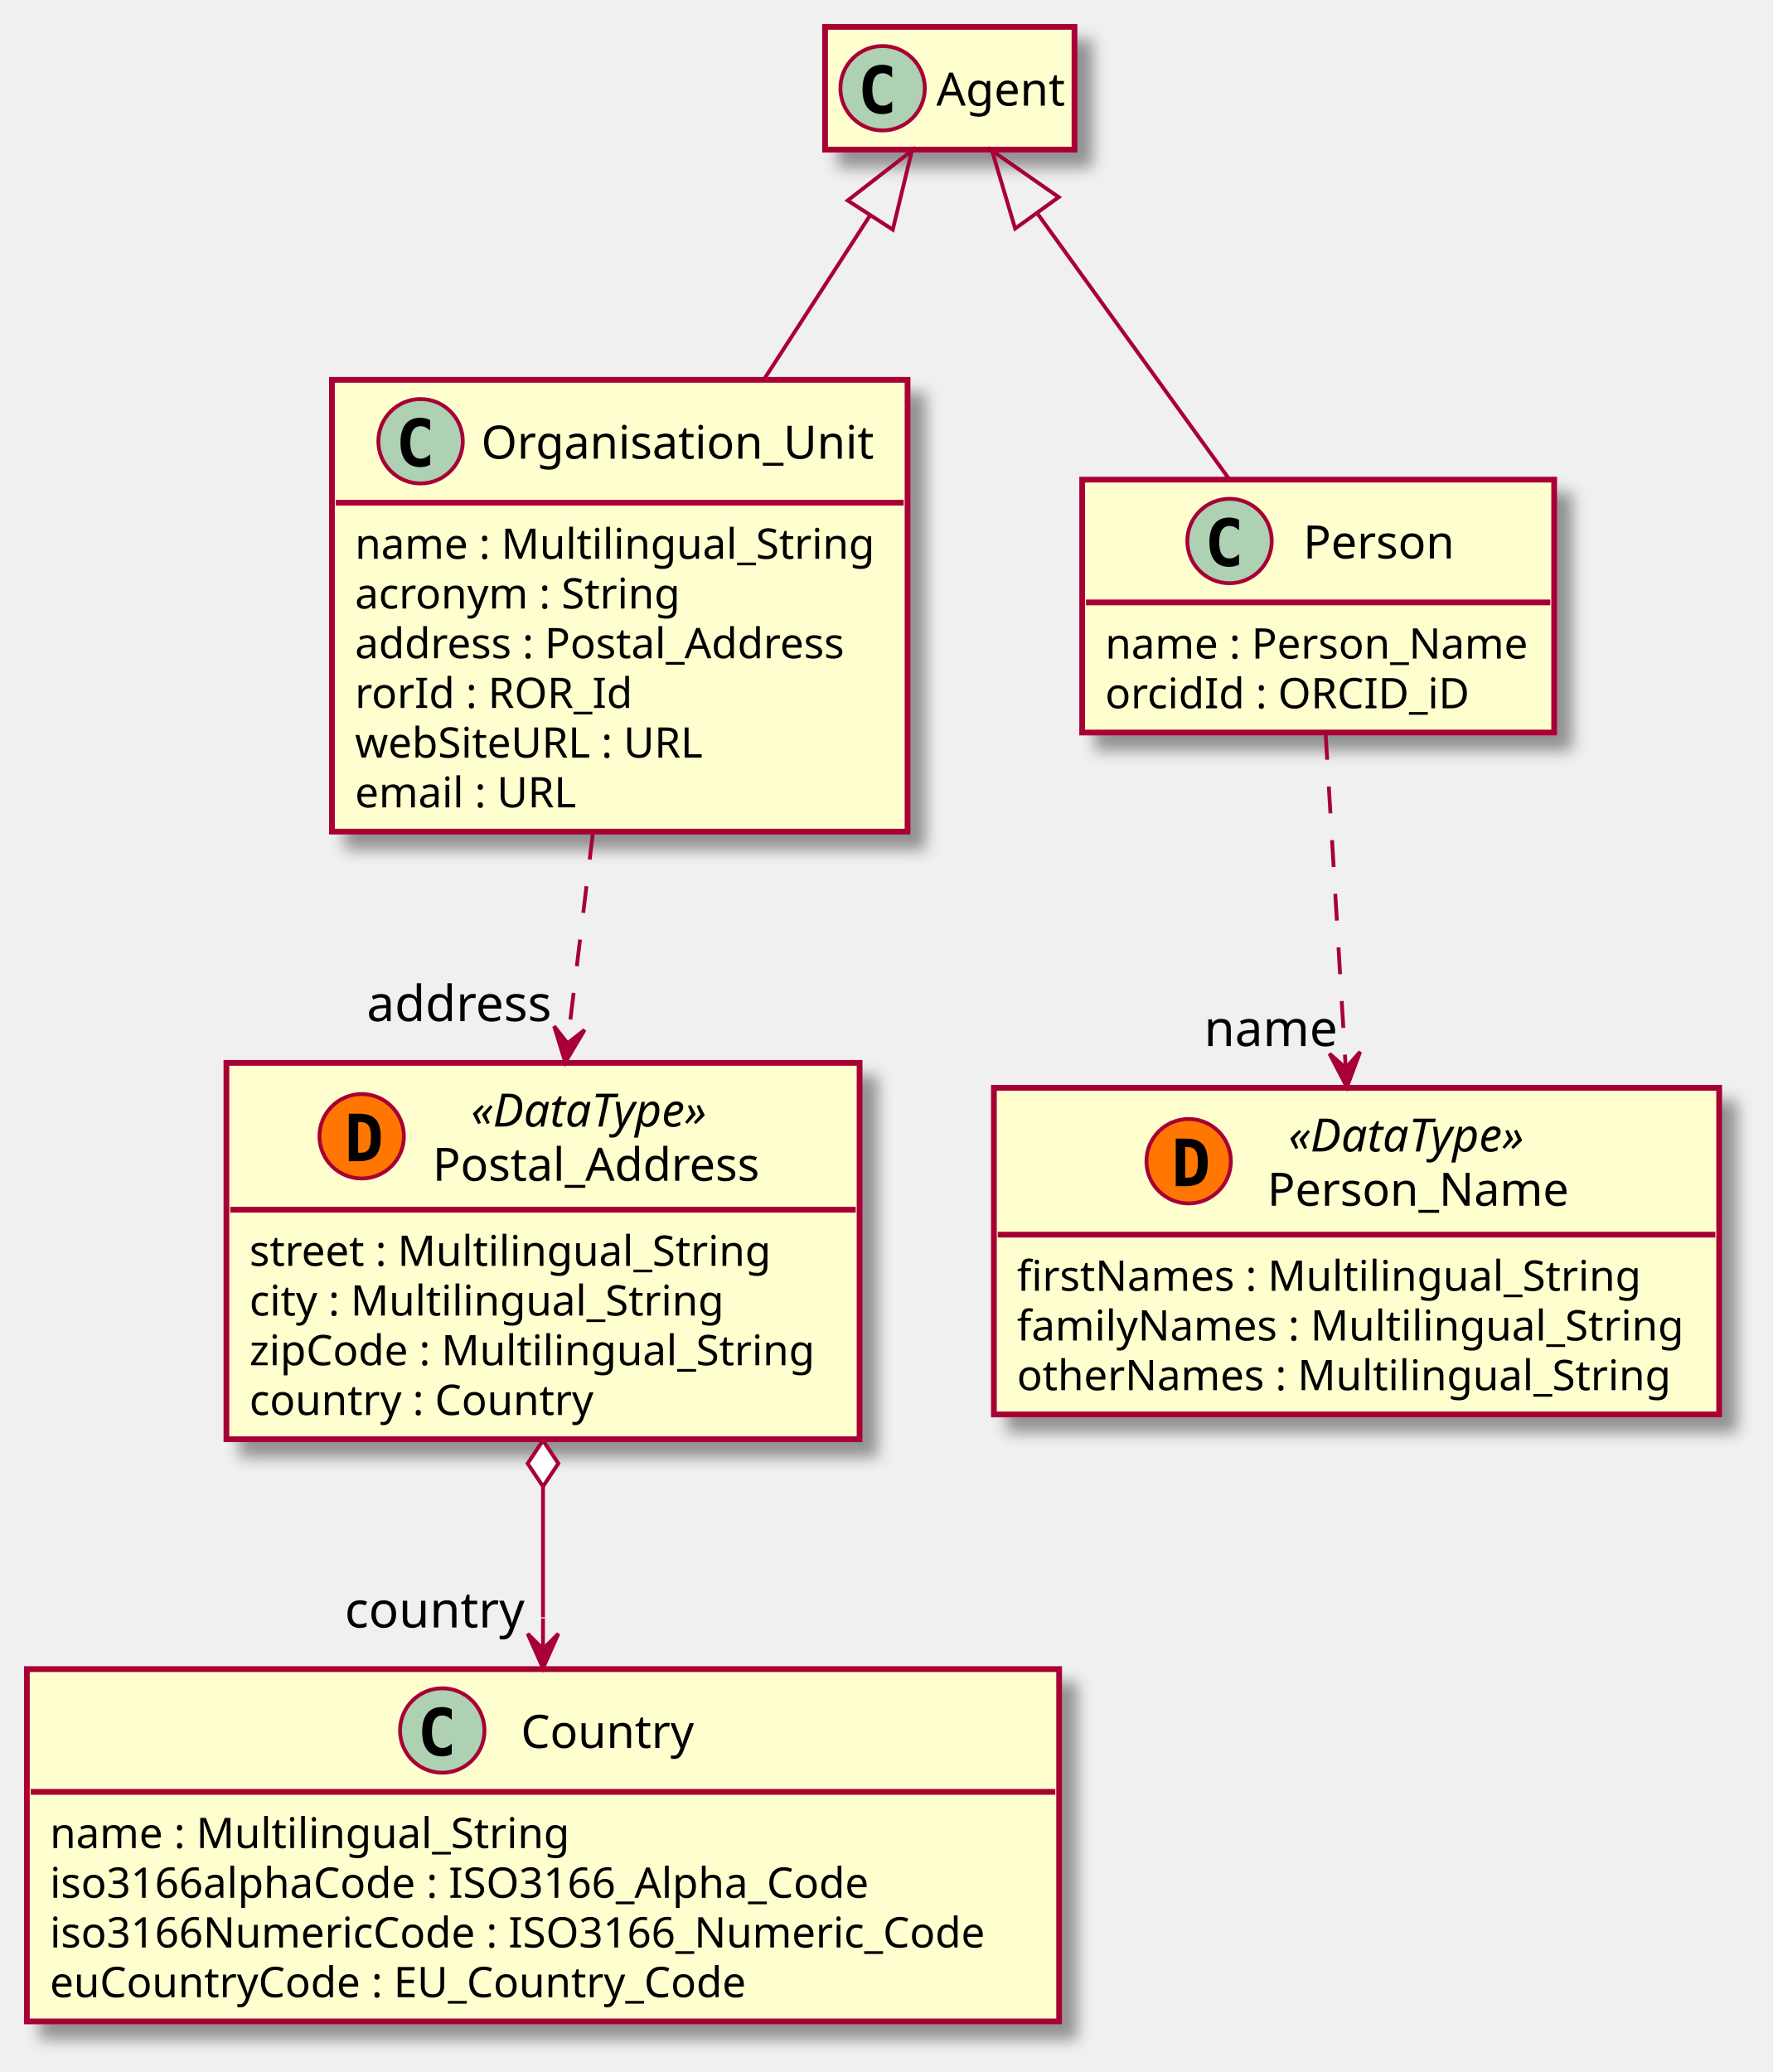
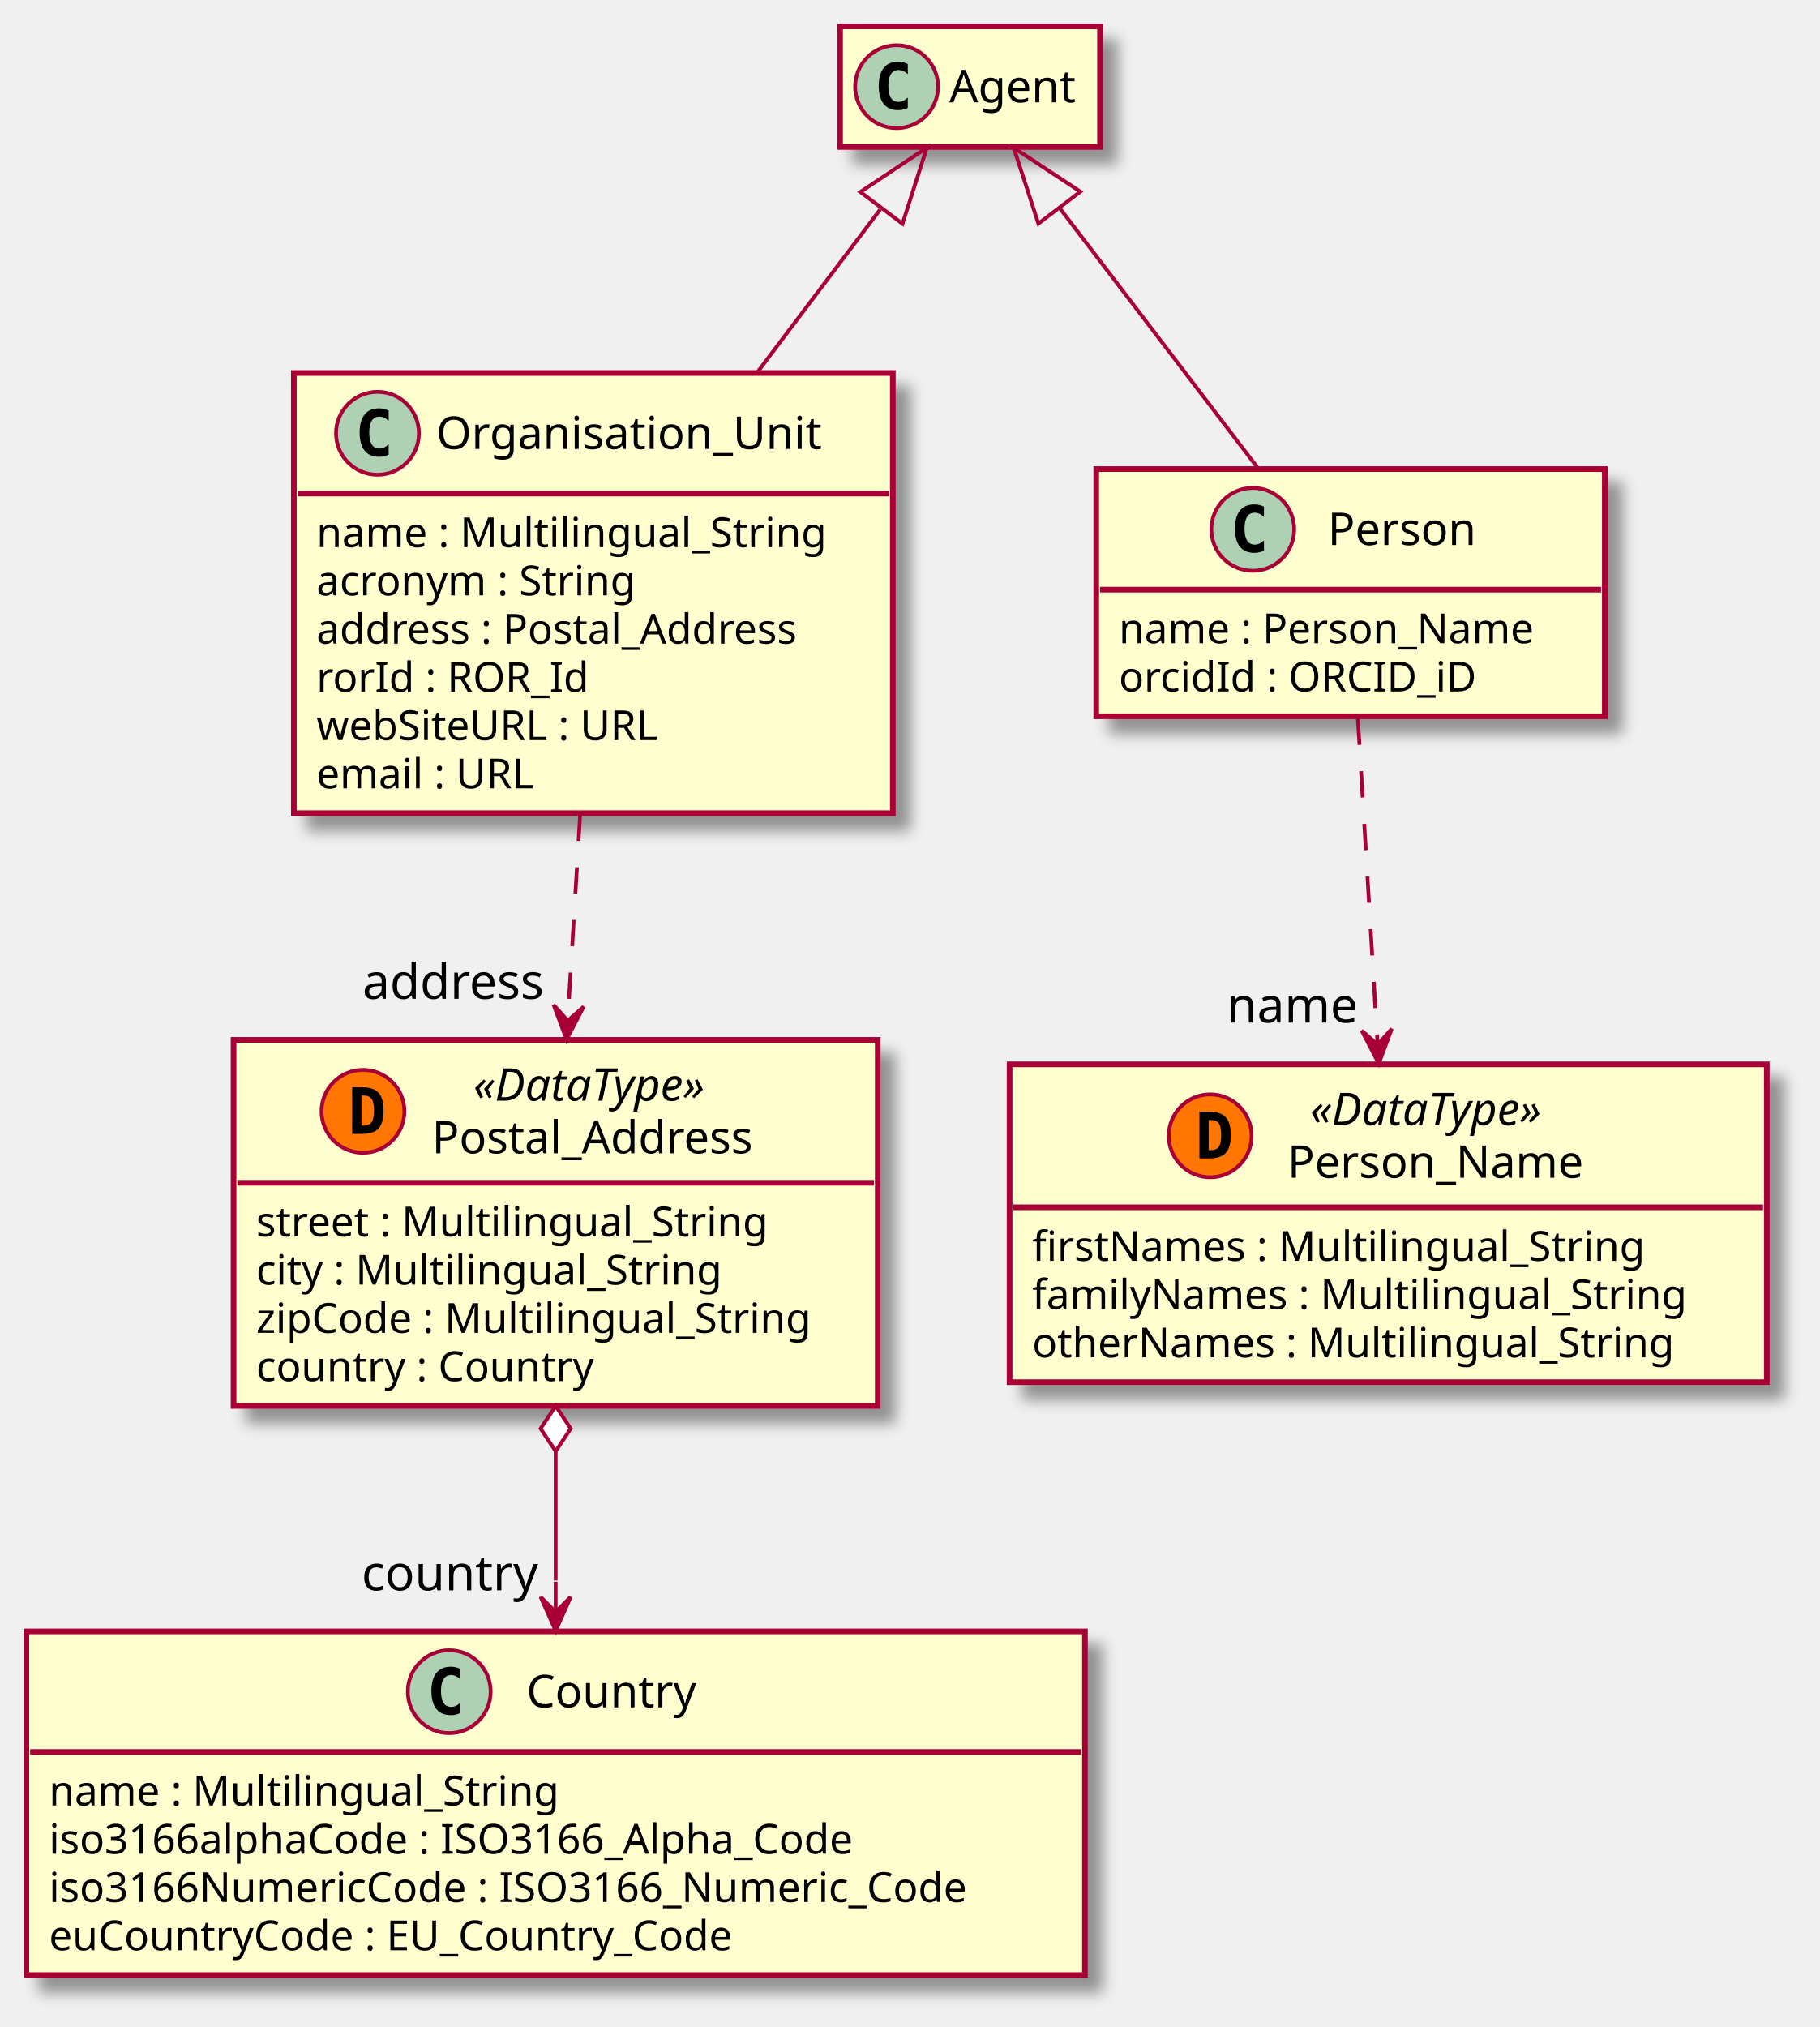
- <svg xmlns="http://www.w3.org/2000/svg" contentScriptType="application/ecmascript" contentStyleType="text/css" height="540px" preserveAspectRatio="none" style="width:462px;height:540px;background:#FFFFFF;" version="1.1" viewBox="0 0 462 540" width="462px" zoomAndPan="magnify">
+ <svg xmlns="http://www.w3.org/2000/svg" contentScriptType="application/ecmascript" contentStyleType="text/css" height="538px" preserveAspectRatio="none" style="width:483px;height:538px;background:#FFFFFF;" version="1.1" viewBox="0 0 483 538" width="483px" zoomAndPan="magnify">
  <defs>
    <filter height="300%" id="frswi3stv9ldu" width="300%" x="-1" y="-1">
      <feGaussianBlur result="blurOut" stdDeviation="2.0" />
      <feColorMatrix in="blurOut" result="blurOut2" type="matrix" values="0 0 0 0 0 0 0 0 0 0 0 0 0 0 0 0 0 0 .4 0" />
      <feOffset dx="4.0" dy="4.0" in="blurOut2" result="blurOut3" />
      <feBlend in="SourceGraphic" in2="blurOut3" mode="normal" />
    </filter>
  </defs>
  <g>
-     <rect codeLine="19" fill="#FEFECE" filter="url(#frswi3stv9ldu)" height="32" id="Agent" style="stroke:#A80036;stroke-width:1.5;" width="65" x="215" y="7" />
-     <ellipse cx="230" cy="23" fill="#ADD1B2" rx="11" ry="11" style="stroke:#A80036;stroke-width:1.0;" />
-     <path d="M232.473,29.143 Q231.892,29.442 231.253,29.591 Q230.614,29.741 229.908,29.741 Q227.401,29.741 226.082,28.089 Q224.762,26.437 224.762,23.316 Q224.762,20.186 226.082,18.535 Q227.401,16.883 229.908,16.883 Q230.614,16.883 231.261,17.032 Q231.909,17.182 232.473,17.48 L232.473,20.203 Q231.842,19.622 231.249,19.352 Q230.655,19.082 230.024,19.082 Q228.68,19.082 227.995,20.149 Q227.31,21.216 227.31,23.316 Q227.31,25.408 227.995,26.474 Q228.68,27.541 230.024,27.541 Q230.655,27.541 231.249,27.271 Q231.842,27.002 232.473,26.42 Z " fill="#000000" />
-     <text fill="#000000" font-family="sans-serif" font-size="12" lengthAdjust="spacing" textLength="33" x="244" y="27.535">Agent</text>
-     <rect codeLine="22" fill="#FEFECE" filter="url(#frswi3stv9ldu)" height="117.731" id="Organisation_Unit" style="stroke:#A80036;stroke-width:1.5;" width="150" x="86.5" y="99" />
-     <ellipse cx="109.6" cy="115" fill="#ADD1B2" rx="11" ry="11" style="stroke:#A80036;stroke-width:1.0;" />
-     <path d="M112.073,121.143 Q111.492,121.442 110.853,121.591 Q110.214,121.741 109.508,121.741 Q107.001,121.741 105.681,120.089 Q104.362,118.437 104.362,115.316 Q104.362,112.186 105.681,110.535 Q107.001,108.883 109.508,108.883 Q110.214,108.883 110.861,109.032 Q111.509,109.182 112.073,109.481 L112.073,112.203 Q111.442,111.622 110.849,111.352 Q110.255,111.082 109.624,111.082 Q108.28,111.082 107.595,112.149 Q106.91,113.216 106.91,115.316 Q106.91,117.408 107.595,118.474 Q108.28,119.541 109.624,119.541 Q110.255,119.541 110.849,119.271 Q111.442,119.001 112.073,118.42 Z " fill="#000000" />
-     <text fill="#000000" font-family="sans-serif" font-size="12" lengthAdjust="spacing" textLength="100" x="125.4" y="119.535">Organisation_Unit</text>
-     <line style="stroke:#A80036;stroke-width:1.5;" x1="87.5" x2="235.5" y1="131" y2="131" />
-     <text fill="#000000" font-family="sans-serif" font-size="11" lengthAdjust="spacing" textLength="138" x="92.5" y="145.635">name : Multilingual_String</text>
-     <text fill="#000000" font-family="sans-serif" font-size="11" lengthAdjust="spacing" textLength="88" x="92.5" y="158.59">acronym : String</text>
-     <text fill="#000000" font-family="sans-serif" font-size="11" lengthAdjust="spacing" textLength="135" x="92.5" y="171.545">address : Postal_Address</text>
-     <text fill="#000000" font-family="sans-serif" font-size="11" lengthAdjust="spacing" textLength="75" x="92.5" y="184.5">rorId : ROR_Id</text>
-     <text fill="#000000" font-family="sans-serif" font-size="11" lengthAdjust="spacing" textLength="91" x="92.5" y="197.455">webSiteURL : URL</text>
-     <text fill="#000000" font-family="sans-serif" font-size="11" lengthAdjust="spacing" textLength="58" x="92.5" y="210.41">email : URL</text>
-     <rect codeLine="30" fill="#FEFECE" filter="url(#frswi3stv9ldu)" height="65.91" id="Person" style="stroke:#A80036;stroke-width:1.5;" width="123" x="282" y="125" />
-     <ellipse cx="320.4" cy="141" fill="#ADD1B2" rx="11" ry="11" style="stroke:#A80036;stroke-width:1.0;" />
-     <path d="M322.873,147.143 Q322.292,147.442 321.653,147.591 Q321.014,147.741 320.308,147.741 Q317.801,147.741 316.481,146.089 Q315.162,144.437 315.162,141.316 Q315.162,138.186 316.481,136.535 Q317.801,134.883 320.308,134.883 Q321.014,134.883 321.661,135.032 Q322.309,135.182 322.873,135.481 L322.873,138.203 Q322.242,137.622 321.649,137.352 Q321.055,137.083 320.424,137.083 Q319.08,137.083 318.395,138.149 Q317.71,139.216 317.71,141.316 Q317.71,143.408 318.395,144.474 Q319.08,145.541 320.424,145.541 Q321.055,145.541 321.649,145.271 Q322.242,145.001 322.873,144.42 Z " fill="#000000" />
-     <text fill="#000000" font-family="sans-serif" font-size="12" lengthAdjust="spacing" textLength="39" x="339.6" y="145.535">Person</text>
-     <line style="stroke:#A80036;stroke-width:1.5;" x1="283" x2="404" y1="157" y2="157" />
-     <text fill="#000000" font-family="sans-serif" font-size="11" lengthAdjust="spacing" textLength="111" x="288" y="171.635">name : Person_Name</text>
-     <text fill="#000000" font-family="sans-serif" font-size="11" lengthAdjust="spacing" textLength="99" x="288" y="184.59">orcidId : ORCID_iD</text>
-     <rect codeLine="34" fill="#FEFECE" filter="url(#frswi3stv9ldu)" height="85.131" id="Person_Name" style="stroke:#A80036;stroke-width:1.5;" width="189" x="259" y="283.5" />
-     <ellipse cx="309.75" cy="302.633" fill="#FF7700" rx="11" ry="11" style="stroke:#A80036;stroke-width:1.0;" />
-     <path d="M308.836,298.948 L308.836,306.925 L309.5,306.925 Q310.944,306.925 311.559,306.016 Q312.173,305.107 312.173,302.924 Q312.173,300.757 311.559,299.853 Q310.944,298.948 309.5,298.948 Z M306.387,296.74 L309.01,296.74 Q312.048,296.74 313.385,298.188 Q314.721,299.637 314.721,302.924 Q314.721,306.219 313.385,307.676 Q312.048,309.133 309.01,309.133 L306.387,309.133 Z " fill="#000000" />
-     <text fill="#000000" font-family="sans-serif" font-size="12" font-style="italic" lengthAdjust="spacing" textLength="68" x="335.75" y="300.102">«DataType»</text>
-     <text fill="#000000" font-family="sans-serif" font-size="12" lengthAdjust="spacing" textLength="79" x="330.25" y="314.234">Person_Name</text>
-     <line style="stroke:#A80036;stroke-width:1.5;" x1="260" x2="447" y1="321.766" y2="321.766" />
-     <text fill="#000000" font-family="sans-serif" font-size="11" lengthAdjust="spacing" textLength="167" x="265" y="336.4">firstNames : Multilingual_String</text>
-     <text fill="#000000" font-family="sans-serif" font-size="11" lengthAdjust="spacing" textLength="177" x="265" y="349.356">familyNames : Multilingual_String</text>
-     <text fill="#000000" font-family="sans-serif" font-size="11" lengthAdjust="spacing" textLength="174" x="265" y="362.31">otherNames : Multilingual_String</text>
-     <rect codeLine="39" fill="#FEFECE" filter="url(#frswi3stv9ldu)" height="98.086" id="Postal_Address" style="stroke:#A80036;stroke-width:1.5;" width="165" x="59" y="277" />
-     <ellipse cx="94.25" cy="296.133" fill="#FF7700" rx="11" ry="11" style="stroke:#A80036;stroke-width:1.0;" />
-     <path d="M93.336,292.448 L93.336,300.425 L94,300.425 Q95.444,300.425 96.059,299.516 Q96.673,298.607 96.673,296.424 Q96.673,294.257 96.059,293.353 Q95.444,292.448 94,292.448 Z M90.887,290.24 L93.51,290.24 Q96.548,290.24 97.885,291.688 Q99.221,293.137 99.221,296.424 Q99.221,299.719 97.885,301.176 Q96.548,302.633 93.51,302.633 L90.887,302.633 Z " fill="#000000" />
-     <text fill="#000000" font-family="sans-serif" font-size="12" font-style="italic" lengthAdjust="spacing" textLength="68" x="122.75" y="293.602">«DataType»</text>
-     <text fill="#000000" font-family="sans-serif" font-size="12" lengthAdjust="spacing" textLength="88" x="112.75" y="307.734">Postal_Address</text>
-     <line style="stroke:#A80036;stroke-width:1.5;" x1="60" x2="223" y1="315.266" y2="315.266" />
-     <text fill="#000000" font-family="sans-serif" font-size="11" lengthAdjust="spacing" textLength="140" x="65" y="329.9">street : Multilingual_String</text>
-     <text fill="#000000" font-family="sans-serif" font-size="11" lengthAdjust="spacing" textLength="128" x="65" y="342.856">city : Multilingual_String</text>
-     <text fill="#000000" font-family="sans-serif" font-size="11" lengthAdjust="spacing" textLength="153" x="65" y="355.81">zipCode : Multilingual_String</text>
-     <text fill="#000000" font-family="sans-serif" font-size="11" lengthAdjust="spacing" textLength="95" x="65" y="368.766">country : Country</text>
-     <rect codeLine="45" fill="#FEFECE" filter="url(#frswi3stv9ldu)" height="91.82" id="Country" style="stroke:#A80036;stroke-width:1.5;" width="269" x="7" y="435" />
-     <ellipse cx="115.25" cy="451" fill="#ADD1B2" rx="11" ry="11" style="stroke:#A80036;stroke-width:1.0;" />
-     <path d="M117.723,457.143 Q117.142,457.442 116.503,457.591 Q115.864,457.741 115.158,457.741 Q112.651,457.741 111.332,456.089 Q110.012,454.437 110.012,451.316 Q110.012,448.187 111.332,446.535 Q112.651,444.883 115.158,444.883 Q115.864,444.883 116.511,445.032 Q117.159,445.182 117.723,445.481 L117.723,448.203 Q117.092,447.622 116.499,447.352 Q115.905,447.082 115.274,447.082 Q113.93,447.082 113.245,448.149 Q112.56,449.216 112.56,451.316 Q112.56,453.408 113.245,454.474 Q113.93,455.541 115.274,455.541 Q115.905,455.541 116.499,455.271 Q117.092,455.002 117.723,454.42 Z " fill="#000000" />
-     <text fill="#000000" font-family="sans-serif" font-size="12" lengthAdjust="spacing" textLength="44" x="135.75" y="455.535">Country</text>
-     <line style="stroke:#A80036;stroke-width:1.5;" x1="8" x2="275" y1="467" y2="467" />
-     <text fill="#000000" font-family="sans-serif" font-size="11" lengthAdjust="spacing" textLength="138" x="13" y="481.635">name : Multilingual_String</text>
-     <text fill="#000000" font-family="sans-serif" font-size="11" lengthAdjust="spacing" textLength="227" x="13" y="494.59">iso3166alphaCode : ISO3166_Alpha_Code</text>
-     <text fill="#000000" font-family="sans-serif" font-size="11" lengthAdjust="spacing" textLength="257" x="13" y="507.545">iso3166NumericCode : ISO3166_Numeric_Code</text>
-     <text fill="#000000" font-family="sans-serif" font-size="11" lengthAdjust="spacing" textLength="192" x="13" y="520.5">euCountryCode : EU_Country_Code</text>
-     <path codeLine="51" d="M141.5,387.41 C141.5,387.41 141.5,410.75 141.5,421.5 " fill="none" id="Postal_Address-Country" style="stroke:#A80036;stroke-width:1.0;" />
-     <polygon fill="#A80036" points="141.5,434.77,145.5,425.77,141.5,429.77,137.5,425.77,141.5,434.77" style="stroke:#A80036;stroke-width:1.0;" />
-     <line style="stroke:#A80036;stroke-width:1.0;" x1="141.5" x2="141.5" y1="429.77" y2="421.77" />
-     <polygon fill="#FFFFFF" points="141.5,375.41,137.5,381.41,141.5,387.41,145.5,381.41,141.5,375.41" style="stroke:#A80036;stroke-width:1.0;" />
-     <text fill="#000000" font-family="sans-serif" font-size="13" lengthAdjust="spacing" textLength="48" x="89.825" y="424.149">country</text>
-     <path codeLine="88" d="M345.43,191.01 C346.92,215.75 349,250.37 350.68,278.22 " fill="none" id="Person-to-Person_Name" style="stroke:#A80036;stroke-width:1.0;stroke-dasharray:7.0,7.0;" />
-     <polygon fill="#A80036" points="350.99,283.34,354.444,274.117,350.69,278.349,346.458,274.596,350.99,283.34" style="stroke:#A80036;stroke-width:1.0;" />
-     <text fill="#000000" font-family="sans-serif" font-size="13" lengthAdjust="spacing" textLength="34" x="313.759" y="272.615">name</text>
-     <path codeLine="89" d="M270.34,55.64 C285.4,76.51 305.08,103.77 320.23,124.76 " fill="none" id="Agent-backto-Person" style="stroke:#A80036;stroke-width:1.0;" />
-     <polygon fill="none" points="264.54,59.57,258.51,39.26,275.89,51.38,264.54,59.57" style="stroke:#A80036;stroke-width:1.0;" />
-     <path codeLine="90" d="M226.76,56.08 C218.43,68.96 208.56,84.22 199.06,98.92 " fill="none" id="Agent-backto-Organisation_Unit" style="stroke:#A80036;stroke-width:1.0;" />
-     <polygon fill="none" points="220.9,52.25,237.63,39.26,232.65,59.85,220.9,52.25" style="stroke:#A80036;stroke-width:1.0;" />
-     <path codeLine="91" d="M154.5,217.06 C152.37,234.77 150.04,254.15 147.94,271.54 " fill="none" id="Organisation_Unit-to-Postal_Address" style="stroke:#A80036;stroke-width:1.0;stroke-dasharray:7.0,7.0;" />
-     <polygon fill="#A80036" points="147.3,276.86,152.35,268.404,147.899,271.896,144.407,267.446,147.3,276.86" style="stroke:#A80036;stroke-width:1.0;" />
-     <text fill="#000000" font-family="sans-serif" font-size="13" lengthAdjust="spacing" textLength="49" x="95.553" y="266.126">address</text>
+     <rect codeLine="19" fill="#FEFECE" filter="url(#frswi3stv9ldu)" height="32" id="Agent" style="stroke:#A80036;stroke-width:1.5;" width="69" x="223" y="7" />
+     <ellipse cx="238" cy="23" fill="#ADD1B2" rx="11" ry="11" style="stroke:#A80036;stroke-width:1.0;" />
+     <path d="M240.969,28.641 Q240.391,28.938 239.75,29.078 Q239.109,29.234 238.406,29.234 Q235.906,29.234 234.578,27.594 Q233.266,25.938 233.266,22.812 Q233.266,19.688 234.578,18.031 Q235.906,16.375 238.406,16.375 Q239.109,16.375 239.75,16.531 Q240.406,16.688 240.969,16.984 L240.969,19.703 Q240.344,19.125 239.75,18.859 Q239.156,18.578 238.531,18.578 Q237.188,18.578 236.5,19.656 Q235.812,20.719 235.812,22.812 Q235.812,24.906 236.5,25.984 Q237.188,27.047 238.531,27.047 Q239.156,27.047 239.75,26.781 Q240.344,26.5 240.969,25.922 L240.969,28.641 Z " fill="#000000" />
+     <text fill="#000000" font-family="sans-serif" font-size="12" lengthAdjust="spacing" textLength="37" x="252" y="27.154">Agent</text>
+     <rect codeLine="22" fill="#FEFECE" filter="url(#frswi3stv9ldu)" height="116.828" id="Organisation_Unit" style="stroke:#A80036;stroke-width:1.5;" width="159" x="78" y="99" />
+     <ellipse cx="100.2" cy="115" fill="#ADD1B2" rx="11" ry="11" style="stroke:#A80036;stroke-width:1.0;" />
+     <path d="M103.169,120.641 Q102.591,120.938 101.95,121.078 Q101.309,121.234 100.606,121.234 Q98.106,121.234 96.778,119.594 Q95.466,117.938 95.466,114.812 Q95.466,111.688 96.778,110.031 Q98.106,108.375 100.606,108.375 Q101.309,108.375 101.95,108.531 Q102.606,108.688 103.169,108.984 L103.169,111.703 Q102.544,111.125 101.95,110.859 Q101.356,110.578 100.731,110.578 Q99.388,110.578 98.7,111.656 Q98.013,112.719 98.013,114.812 Q98.013,116.906 98.7,117.984 Q99.388,119.047 100.731,119.047 Q101.356,119.047 101.95,118.781 Q102.544,118.5 103.169,117.922 L103.169,120.641 Z " fill="#000000" />
+     <text fill="#000000" font-family="sans-serif" font-size="12" lengthAdjust="spacing" textLength="111" x="115.8" y="119.154">Organisation_Unit</text>
+     <line style="stroke:#A80036;stroke-width:1.5;" x1="79" x2="236" y1="131" y2="131" />
+     <text fill="#000000" font-family="sans-serif" font-size="11" lengthAdjust="spacing" textLength="147" x="84" y="145.21">name : Multilingual_String</text>
+     <text fill="#000000" font-family="sans-serif" font-size="11" lengthAdjust="spacing" textLength="95" x="84" y="158.015">acronym : String</text>
+     <text fill="#000000" font-family="sans-serif" font-size="11" lengthAdjust="spacing" textLength="147" x="84" y="170.82">address : Postal_Address</text>
+     <text fill="#000000" font-family="sans-serif" font-size="11" lengthAdjust="spacing" textLength="78" x="84" y="183.625">rorId : ROR_Id</text>
+     <text fill="#000000" font-family="sans-serif" font-size="11" lengthAdjust="spacing" textLength="99" x="84" y="196.429">webSiteURL : URL</text>
+     <text fill="#000000" font-family="sans-serif" font-size="11" lengthAdjust="spacing" textLength="64" x="84" y="209.234">email : URL</text>
+     <rect codeLine="30" fill="#FEFECE" filter="url(#frswi3stv9ldu)" height="65.609" id="Person" style="stroke:#A80036;stroke-width:1.5;" width="135" x="291" y="124.5" />
+     <ellipse cx="332.55" cy="140.5" fill="#ADD1B2" rx="11" ry="11" style="stroke:#A80036;stroke-width:1.0;" />
+     <path d="M335.519,146.141 Q334.941,146.438 334.3,146.578 Q333.659,146.734 332.956,146.734 Q330.456,146.734 329.128,145.094 Q327.816,143.438 327.816,140.312 Q327.816,137.188 329.128,135.531 Q330.456,133.875 332.956,133.875 Q333.659,133.875 334.3,134.031 Q334.956,134.188 335.519,134.484 L335.519,137.203 Q334.894,136.625 334.3,136.359 Q333.706,136.078 333.081,136.078 Q331.738,136.078 331.05,137.156 Q330.363,138.219 330.363,140.312 Q330.363,142.406 331.05,143.484 Q331.738,144.547 333.081,144.547 Q333.706,144.547 334.3,144.281 Q334.894,144 335.519,143.422 L335.519,146.141 Z " fill="#000000" />
+     <text fill="#000000" font-family="sans-serif" font-size="12" lengthAdjust="spacing" textLength="44" x="352.45" y="144.654">Person</text>
+     <line style="stroke:#A80036;stroke-width:1.5;" x1="292" x2="425" y1="156.5" y2="156.5" />
+     <text fill="#000000" font-family="sans-serif" font-size="11" lengthAdjust="spacing" textLength="123" x="297" y="170.71">name : Person_Name</text>
+     <text fill="#000000" font-family="sans-serif" font-size="11" lengthAdjust="spacing" textLength="102" x="297" y="183.515">orcidId : ORCID_iD</text>
+     <rect codeLine="34" fill="#FEFECE" filter="url(#frswi3stv9ldu)" height="84.352" id="Person_Name" style="stroke:#A80036;stroke-width:1.5;" width="201" x="268" y="282.5" />
+     <ellipse cx="321.25" cy="301.469" fill="#FF7700" rx="11" ry="11" style="stroke:#A80036;stroke-width:1.0;" />
+     <path d="M320.844,297.281 L320.844,305.266 L321.5,305.266 Q322.938,305.266 323.547,304.359 Q324.172,303.438 324.172,301.266 Q324.172,299.094 323.547,298.188 Q322.938,297.281 321.5,297.281 L320.844,297.281 Z M318.391,295.078 L321.016,295.078 Q324.047,295.078 325.375,296.531 Q326.719,297.969 326.719,301.266 Q326.719,304.562 325.375,306.016 Q324.047,307.469 321.016,307.469 L318.391,307.469 L318.391,295.078 Z " fill="#000000" />
+     <text fill="#000000" font-family="sans-serif" font-size="12" font-style="italic" lengthAdjust="spacing" textLength="74" x="347.75" y="298.639">«DataType»</text>
+     <text fill="#000000" font-family="sans-serif" font-size="12" lengthAdjust="spacing" textLength="86" x="341.75" y="312.607">Person_Name</text>
+     <line style="stroke:#A80036;stroke-width:1.5;" x1="269" x2="468" y1="320.438" y2="320.438" />
+     <text fill="#000000" font-family="sans-serif" font-size="11" lengthAdjust="spacing" textLength="178" x="274" y="334.648">firstNames : Multilingual_String</text>
+     <text fill="#000000" font-family="sans-serif" font-size="11" lengthAdjust="spacing" textLength="189" x="274" y="347.453">familyNames : Multilingual_String</text>
+     <text fill="#000000" font-family="sans-serif" font-size="11" lengthAdjust="spacing" textLength="185" x="274" y="360.257">otherNames : Multilingual_String</text>
+     <rect codeLine="39" fill="#FEFECE" filter="url(#frswi3stv9ldu)" height="97.156" id="Postal_Address" style="stroke:#A80036;stroke-width:1.5;" width="171" x="62" y="276" />
+     <ellipse cx="96.35" cy="294.969" fill="#FF7700" rx="11" ry="11" style="stroke:#A80036;stroke-width:1.0;" />
+     <path d="M95.944,290.781 L95.944,298.766 L96.6,298.766 Q98.037,298.766 98.647,297.859 Q99.272,296.938 99.272,294.766 Q99.272,292.594 98.647,291.688 Q98.037,290.781 96.6,290.781 L95.944,290.781 Z M93.491,288.578 L96.116,288.578 Q99.147,288.578 100.475,290.031 Q101.819,291.469 101.819,294.766 Q101.819,298.062 100.475,299.516 Q99.147,300.969 96.116,300.969 L93.491,300.969 L93.491,288.578 Z " fill="#000000" />
+     <text fill="#000000" font-family="sans-serif" font-size="12" font-style="italic" lengthAdjust="spacing" textLength="74" x="125.65" y="292.139">«DataType»</text>
+     <text fill="#000000" font-family="sans-serif" font-size="12" lengthAdjust="spacing" textLength="96" x="114.65" y="306.107">Postal_Address</text>
+     <line style="stroke:#A80036;stroke-width:1.5;" x1="63" x2="232" y1="313.938" y2="313.938" />
+     <text fill="#000000" font-family="sans-serif" font-size="11" lengthAdjust="spacing" textLength="149" x="68" y="328.148">street : Multilingual_String</text>
+     <text fill="#000000" font-family="sans-serif" font-size="11" lengthAdjust="spacing" textLength="134" x="68" y="340.953">city : Multilingual_String</text>
+     <text fill="#000000" font-family="sans-serif" font-size="11" lengthAdjust="spacing" textLength="159" x="68" y="353.757">zipCode : Multilingual_String</text>
+     <text fill="#000000" font-family="sans-serif" font-size="11" lengthAdjust="spacing" textLength="98" x="68" y="366.562">country : Country</text>
+     <rect codeLine="45" fill="#FEFECE" filter="url(#frswi3stv9ldu)" height="91.219" id="Country" style="stroke:#A80036;stroke-width:1.5;" width="281" x="7" y="433" />
+     <ellipse cx="119.25" cy="449" fill="#ADD1B2" rx="11" ry="11" style="stroke:#A80036;stroke-width:1.0;" />
+     <path d="M122.219,454.641 Q121.641,454.938 121,455.078 Q120.359,455.234 119.656,455.234 Q117.156,455.234 115.828,453.594 Q114.516,451.938 114.516,448.812 Q114.516,445.688 115.828,444.031 Q117.156,442.375 119.656,442.375 Q120.359,442.375 121,442.531 Q121.656,442.688 122.219,442.984 L122.219,445.703 Q121.594,445.125 121,444.859 Q120.406,444.578 119.781,444.578 Q118.438,444.578 117.75,445.656 Q117.062,446.719 117.062,448.812 Q117.062,450.906 117.75,451.984 Q118.438,453.047 119.781,453.047 Q120.406,453.047 121,452.781 Q121.594,452.5 122.219,451.922 L122.219,454.641 Z " fill="#000000" />
+     <text fill="#000000" font-family="sans-serif" font-size="12" lengthAdjust="spacing" textLength="48" x="139.75" y="453.154">Country</text>
+     <line style="stroke:#A80036;stroke-width:1.5;" x1="8" x2="287" y1="465" y2="465" />
+     <text fill="#000000" font-family="sans-serif" font-size="11" lengthAdjust="spacing" textLength="147" x="13" y="479.21">name : Multilingual_String</text>
+     <text fill="#000000" font-family="sans-serif" font-size="11" lengthAdjust="spacing" textLength="237" x="13" y="492.015">iso3166alphaCode : ISO3166_Alpha_Code</text>
+     <text fill="#000000" font-family="sans-serif" font-size="11" lengthAdjust="spacing" textLength="269" x="13" y="504.82">iso3166NumericCode : ISO3166_Numeric_Code</text>
+     <text fill="#000000" font-family="sans-serif" font-size="11" lengthAdjust="spacing" textLength="199" x="13" y="517.625">euCountryCode : EU_Country_Code</text>
+     <path codeLine="51" d="M147.5,385.18 C147.5,385.18 147.5,408.7 147.5,419.5 " fill="none" id="Postal_Address-Country" style="stroke:#A80036;stroke-width:1.0;" />
+     <polygon fill="#A80036" points="147.5,432.84,151.5,423.84,147.5,427.84,143.5,423.84,147.5,432.84" style="stroke:#A80036;stroke-width:1.0;" />
+     <line style="stroke:#A80036;stroke-width:1.0;" x1="147.5" x2="147.5" y1="427.84" y2="419.84" />
+     <polygon fill="#FFFFFF" points="147.5,373.18,143.5,379.18,147.5,385.18,151.5,379.18,147.5,373.18" style="stroke:#A80036;stroke-width:1.0;" />
+     <text fill="#000000" font-family="sans-serif" font-size="13" lengthAdjust="spacing" textLength="48" x="95.975" y="422.093">country</text>
+     <path codeLine="88" d="M360.45,190.71 C361.94,215.34 364.02,249.64 365.69,277.22 " fill="none" id="Person-to-Person_Name" style="stroke:#A80036;stroke-width:1.0;stroke-dasharray:7.0,7.0;" />
+     <polygon fill="#A80036" points="366,282.28,369.454,273.057,365.7,277.289,361.468,273.536,366,282.28" style="stroke:#A80036;stroke-width:1.0;" />
+     <text fill="#000000" font-family="sans-serif" font-size="13" lengthAdjust="spacing" textLength="37" x="325.653" y="271.405">name</text>
+     <path codeLine="89" d="M281.28,55.2 C297.17,76.04 318,103.36 334.02,124.38 " fill="none" id="Agent-backto-Person" style="stroke:#A80036;stroke-width:1.0;" />
+     <polygon fill="none" points="275.64,59.35,269.09,39.2,286.78,50.86,275.64,59.35" style="stroke:#A80036;stroke-width:1.0;" />
+     <path codeLine="90" d="M233.65,55.6 C223.84,68.59 212.17,84.06 200.94,98.94 " fill="none" id="Agent-backto-Organisation_Unit" style="stroke:#A80036;stroke-width:1.0;" />
+     <polygon fill="none" points="228.39,50.95,246.03,39.2,239.57,59.38,228.39,50.95" style="stroke:#A80036;stroke-width:1.0;" />
+     <path codeLine="91" d="M154,216.21 C152.93,233.9 151.76,253.26 150.71,270.61 " fill="none" id="Organisation_Unit-to-Postal_Address" style="stroke:#A80036;stroke-width:1.0;stroke-dasharray:7.0,7.0;" />
+     <polygon fill="#A80036" points="150.38,275.92,154.938,267.19,150.695,270.93,146.954,266.686,150.38,275.92" style="stroke:#A80036;stroke-width:1.0;" />
+     <text fill="#000000" font-family="sans-serif" font-size="13" lengthAdjust="spacing" textLength="51" x="96.199" y="265.099">address</text>
  </g>
</svg>
